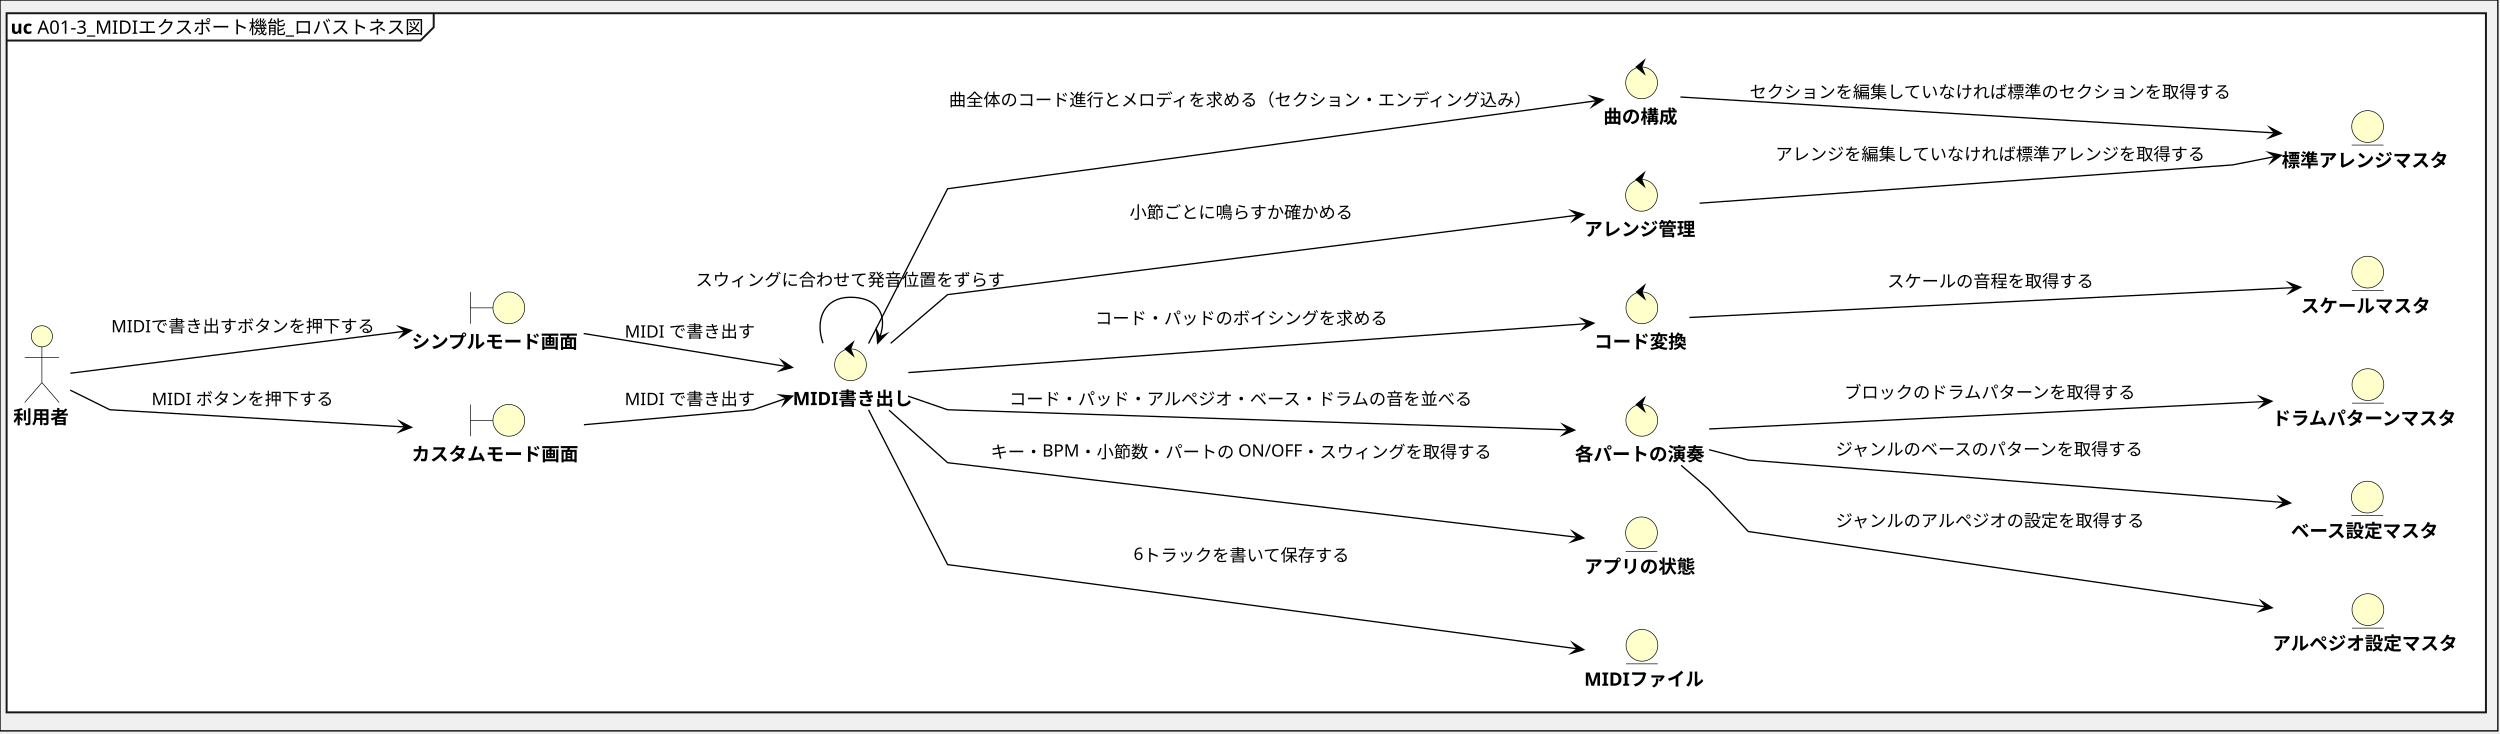
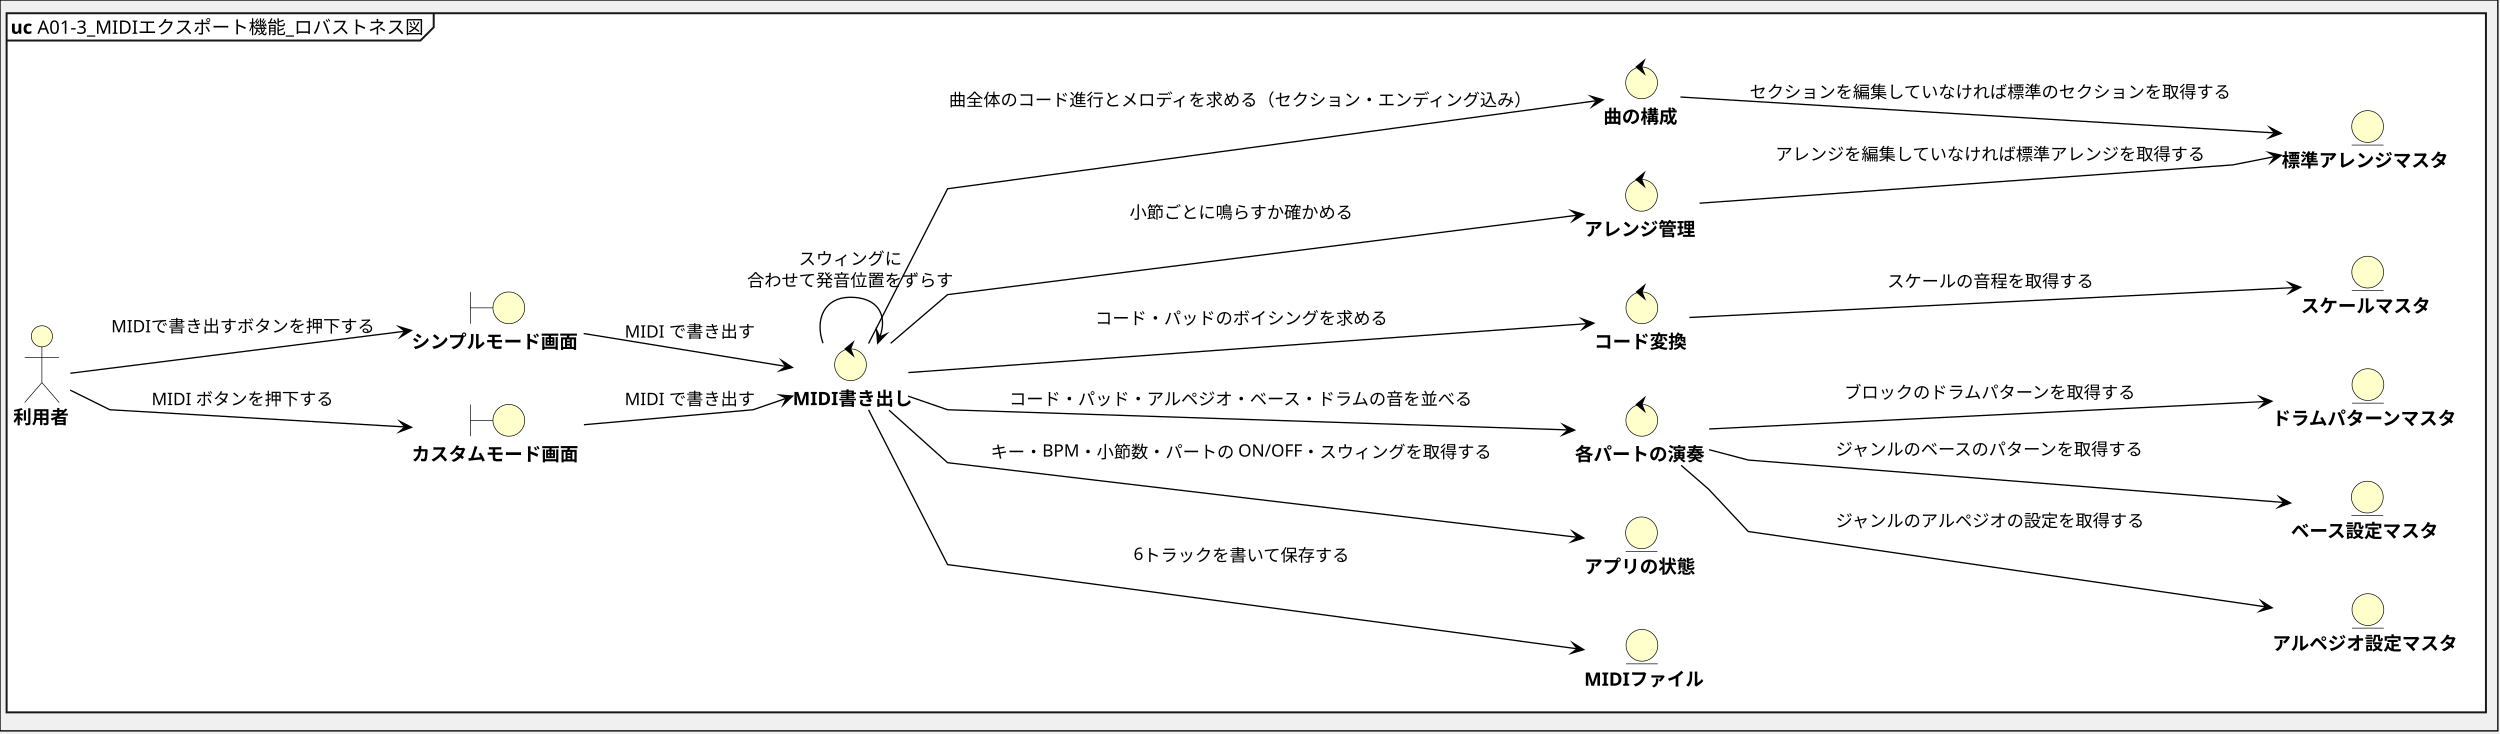
<svg xmlns="http://www.w3.org/2000/svg" version="1.1" data-diagram-type="DESCRIPTION" style="width:1889px;height:554px;background:#FFFFFF;" width="1889px" height="554px" viewBox="0 0 1889 554" zoomAndPan="magnify" preserveAspectRatio="none" contentStyleType="text/css">
  <defs />
  <g font-family="sans-serif" lengthAdjust="spacing">
    <rect x="0" y="0" width="1887.375" height="552.252" fill="none" style="stroke:#000;stroke-width:1;" />
    <rect x="5" y="10" width="1873.375" height="528.252" fill="#FFF" style="stroke:#181818;stroke-width:1.5;" />
    <path d="M327.71,10 L327.71,20.609 L317.71,30.609 L5,30.609" style="stroke:#181818;stroke-width:1.5;" fill="none" />
    <text x="8" y="25.533" fill="#000" font-size="14" textLength="16.338" font-weight="700">uc</text>
    <text x="28.228" y="25.533" fill="#000" font-size="14" textLength="292.482">A01-3_MIDIエクスポート機能_ロバストネス図</text>
    <g class="entity" data-qualified-name="A1" id="ent0001" data-source-line="4">
      <ellipse cx="31.656" cy="254.109" rx="8" ry="8" fill="#FFC" style="stroke:#000;stroke-width:0.5;" />
      <path d="M31.656,262.109 L31.656,289.109 M18.656,270.109 L44.656,270.109 M31.656,289.109 L18.656,304.109 M31.656,289.109 L44.656,304.109" style="stroke:#000;stroke-width:0.5;" fill="none" />
      <text x="10" y="320.143" fill="#000" font-size="14" textLength="43.313" font-weight="700">利用者</text>
    </g>
    <g class="entity" data-qualified-name="B1" id="ent0002" data-source-line="5">
      <path d="M355.469,220.609 L355.469,244.609 M355.469,232.609 L372.469,232.609" style="stroke:#000;stroke-width:0.5;" fill="none" />
      <ellipse cx="384.469" cy="232.609" rx="12" ry="12" fill="#FFC" style="stroke:#000;stroke-width:0.5;" />
      <text x="311" y="263.143" fill="#000" font-size="14" textLength="129.938" font-weight="700">シンプルモード画面</text>
    </g>
    <g class="entity" data-qualified-name="B2" id="ent0003" data-source-line="6">
      <path d="M355.469,305.609 L355.469,329.609 M355.469,317.609 L372.469,317.609" style="stroke:#000;stroke-width:0.5;" fill="none" />
      <ellipse cx="384.469" cy="317.609" rx="12" ry="12" fill="#FFC" style="stroke:#000;stroke-width:0.5;" />
      <text x="311" y="348.143" fill="#000" font-size="14" textLength="129.938" font-weight="700">カスタムモード画面</text>
    </g>
    <g class="entity" data-qualified-name="C1" id="ent0004" data-source-line="7">
      <ellipse cx="642.651" cy="275.609" rx="12" ry="12" fill="#FFC" style="stroke:#000;stroke-width:0.5;" />
      <polygon points="638.651,263.609,644.651,258.609,642.651,263.609,644.651,268.609,638.651,263.609" fill="#000" style="stroke:#000;stroke-width:1;stroke-linejoin:miter;stroke-miterlimit:10;" />
      <text x="599" y="306.143" fill="#000" font-size="14" textLength="87.302" font-weight="700">MIDI書き出し</text>
    </g>
    <g class="entity" data-qualified-name="C2" id="ent0005" data-source-line="8">
      <ellipse cx="1240.375" cy="62.609" rx="12" ry="12" fill="#FFC" style="stroke:#000;stroke-width:0.5;" />
      <polygon points="1236.375,50.609,1242.375,45.609,1240.375,50.609,1242.375,55.609,1236.375,50.609" fill="#000" style="stroke:#000;stroke-width:1;stroke-linejoin:miter;stroke-miterlimit:10;" />
      <text x="1211.5" y="93.143" fill="#000" font-size="14" textLength="57.75" font-weight="700">曲の構成</text>
    </g>
    <g class="entity" data-qualified-name="C3" id="ent0006" data-source-line="9">
      <ellipse cx="1240.313" cy="147.609" rx="12" ry="12" fill="#FFC" style="stroke:#000;stroke-width:0.5;" />
      <polygon points="1236.313,135.609,1242.313,130.609,1240.313,135.609,1242.313,140.609,1236.313,135.609" fill="#000" style="stroke:#000;stroke-width:1;stroke-linejoin:miter;stroke-miterlimit:10;" />
      <text x="1197" y="178.143" fill="#000" font-size="14" textLength="86.625" font-weight="700">アレンジ管理</text>
    </g>
    <g class="entity" data-qualified-name="C4" id="ent0007" data-source-line="10">
      <ellipse cx="1240.594" cy="232.609" rx="12" ry="12" fill="#FFC" style="stroke:#000;stroke-width:0.5;" />
      <polygon points="1236.594,220.609,1242.594,215.609,1240.594,220.609,1242.594,225.609,1236.594,220.609" fill="#000" style="stroke:#000;stroke-width:1;stroke-linejoin:miter;stroke-miterlimit:10;" />
      <text x="1204.5" y="263.143" fill="#000" font-size="14" textLength="72.188" font-weight="700">コード変換</text>
    </g>
    <g class="entity" data-qualified-name="C5" id="ent0008" data-source-line="11">
      <ellipse cx="1240.531" cy="317.609" rx="12" ry="12" fill="#FFC" style="stroke:#000;stroke-width:0.5;" />
      <polygon points="1236.531,305.609,1242.531,300.609,1240.531,305.609,1242.531,310.609,1236.531,305.609" fill="#000" style="stroke:#000;stroke-width:1;stroke-linejoin:miter;stroke-miterlimit:10;" />
      <text x="1190" y="348.143" fill="#000" font-size="14" textLength="101.063" font-weight="700">各パートの演奏</text>
    </g>
    <g class="entity" data-qualified-name="E1" id="ent0009" data-source-line="12">
      <ellipse cx="1240.313" cy="402.609" rx="12" ry="12" fill="#FFC" style="stroke:#000;stroke-width:0.5;" />
      <line x1="1228.313" y1="416.609" x2="1252.313" y2="416.609" style="stroke:#000;stroke-width:0.5;" />
      <text x="1197" y="433.143" fill="#000" font-size="14" textLength="86.625" font-weight="700">アプリの状態</text>
    </g>
    <g class="entity" data-qualified-name="E2" id="ent0010" data-source-line="13">
      <ellipse cx="1788.969" cy="95.609" rx="12" ry="12" fill="#FFC" style="stroke:#000;stroke-width:0.5;" />
      <line x1="1776.969" y1="109.609" x2="1800.969" y2="109.609" style="stroke:#000;stroke-width:0.5;" />
      <text x="1724" y="126.143" fill="#000" font-size="14" textLength="129.938" font-weight="700">標準アレンジマスタ</text>
    </g>
    <g class="entity" data-qualified-name="E3" id="ent0011" data-source-line="14">
      <ellipse cx="1789.031" cy="205.609" rx="12" ry="12" fill="#FFC" style="stroke:#000;stroke-width:0.5;" />
      <line x1="1777.031" y1="219.609" x2="1801.031" y2="219.609" style="stroke:#000;stroke-width:0.5;" />
      <text x="1738.5" y="236.143" fill="#000" font-size="14" textLength="101.063" font-weight="700">スケールマスタ</text>
    </g>
    <g class="entity" data-qualified-name="E4" id="ent0012" data-source-line="15">
      <ellipse cx="1789.188" cy="290.609" rx="12" ry="12" fill="#FFC" style="stroke:#000;stroke-width:0.5;" />
      <line x1="1777.188" y1="304.609" x2="1801.188" y2="304.609" style="stroke:#000;stroke-width:0.5;" />
      <text x="1717" y="321.143" fill="#000" font-size="14" textLength="144.375" font-weight="700">ドラムパターンマスタ</text>
    </g>
    <g class="entity" data-qualified-name="E5" id="ent0013" data-source-line="16">
      <ellipse cx="1788.75" cy="375.609" rx="12" ry="12" fill="#FFC" style="stroke:#000;stroke-width:0.5;" />
      <line x1="1776.75" y1="389.609" x2="1800.75" y2="389.609" style="stroke:#000;stroke-width:0.5;" />
      <text x="1731" y="406.143" fill="#000" font-size="14" textLength="115.5" font-weight="700">ベース設定マスタ</text>
    </g>
    <g class="entity" data-qualified-name="E6" id="ent0014" data-source-line="17">
      <ellipse cx="1789.188" cy="460.609" rx="12" ry="12" fill="#FFC" style="stroke:#000;stroke-width:0.5;" />
      <line x1="1777.188" y1="474.609" x2="1801.188" y2="474.609" style="stroke:#000;stroke-width:0.5;" />
      <text x="1717" y="491.143" fill="#000" font-size="14" textLength="144.375" font-weight="700">アルペジオ設定マスタ</text>
    </g>
    <g class="entity" data-qualified-name="E7" id="ent0015" data-source-line="18">
      <ellipse cx="1240.651" cy="487.609" rx="12" ry="12" fill="#FFC" style="stroke:#000;stroke-width:0.5;" />
      <line x1="1228.651" y1="501.609" x2="1252.651" y2="501.609" style="stroke:#000;stroke-width:0.5;" />
      <text x="1197" y="518.143" fill="#000" font-size="14" textLength="87.302" font-weight="700">MIDIファイル</text>
    </g>
    <g class="link" data-entity-1="ent0001" data-entity-2="ent0002" id="lnk16" data-source-line="20" data-link-type="dependency">
      <path d="M53.15,282.019 C103.12,275.739 227.249,260.162 305.919,250.282" style="stroke:#000;stroke-width:1;" fill="none" id="A1-to-B1" />
      <polygon points="310.88,249.659,301.452,246.812,305.919,250.282,302.449,254.75,310.88,249.659" fill="#000" style="stroke:#000;stroke-width:1;stroke-linejoin:miter;stroke-miterlimit:10;" />
      <text x="84" y="251.104" fill="#000" font-size="13" textLength="196.441">MIDIで書き出すボタンを押下する</text>
    </g>
    <g class="link" data-entity-1="ent0001" data-entity-2="ent0003" id="lnk17" data-source-line="21" data-link-type="dependency">
      <path d="M53.04,294.779 C67.02,301.699 83,309.609 83,309.609 C83,309.609 219.968,317.589 305.928,322.589" style="stroke:#000;stroke-width:1;" fill="none" id="A1-to-B2" />
      <polygon points="310.92,322.879,302.167,318.364,305.928,322.589,301.703,326.35,310.92,322.879" fill="#000" style="stroke:#000;stroke-width:1;stroke-linejoin:miter;stroke-miterlimit:10;" />
      <text x="114.5" y="306.104" fill="#000" font-size="13" textLength="135.053">MIDI ボタンを押下する</text>
    </g>
    <g class="link" data-entity-1="ent0002" data-entity-2="ent0004" id="lnk18" data-source-line="22" data-link-type="dependency">
      <path d="M441.03,252.019 C489.95,259.969 551.095,269.918 593.775,276.848" style="stroke:#000;stroke-width:1;" fill="none" id="B1-to-C1" />
      <polygon points="598.71,277.649,590.467,272.259,593.775,276.848,589.185,280.155,598.71,277.649" fill="#000" style="stroke:#000;stroke-width:1;stroke-linejoin:miter;stroke-miterlimit:10;" />
      <text x="472" y="255.104" fill="#000" font-size="13" textLength="96.053">MIDI で書き出す</text>
    </g>
    <g class="link" data-entity-1="ent0003" data-entity-2="ent0004" id="lnk19" data-source-line="23" data-link-type="dependency">
      <path d="M441.2,320.929 C497.02,315.979 569,309.609 569,309.609 C569,309.609 578.403,306.369 594.183,300.929" style="stroke:#000;stroke-width:1;" fill="none" id="B2-to-C1" />
      <polygon points="598.91,299.299,589.098,298.451,594.183,300.929,591.705,306.014,598.91,299.299" fill="#000" style="stroke:#000;stroke-width:1;stroke-linejoin:miter;stroke-miterlimit:10;" />
      <text x="472" y="306.104" fill="#000" font-size="13" textLength="96.053">MIDI で書き出す</text>
    </g>
    <g class="link" data-entity-1="ent0004" data-entity-2="ent0009" id="lnk20" data-source-line="24" data-link-type="dependency">
      <path d="M671.74,309.929 C692.09,328.179 716,349.609 716,349.609 C716,349.609 1066.665,391.141 1191.695,405.951" style="stroke:#000;stroke-width:1;" fill="none" id="C1-to-E1" />
      <polygon points="1196.66,406.539,1188.193,401.508,1191.695,405.951,1187.252,409.453,1196.66,406.539" fill="#000" style="stroke:#000;stroke-width:1;stroke-linejoin:miter;stroke-miterlimit:10;" />
      <text x="748.5" y="346.104" fill="#000" font-size="13" textLength="379.888">キー・BPM・小節数・パートの ON/OFF・スウィングを取得する</text>
    </g>
    <g class="link" data-entity-1="ent0004" data-entity-2="ent0005" id="lnk21" data-source-line="25" data-link-type="dependency">
      <path d="M656.29,259.549 C677.11,218.779 716,142.609 716,142.609 C716,142.609 1097.665,90.841 1206.395,76.101" style="stroke:#000;stroke-width:1;" fill="none" id="C1-to-C2" />
      <polygon points="1211.35,75.429,1201.894,72.675,1206.395,76.101,1202.969,80.602,1211.35,75.429" fill="#000" style="stroke:#000;stroke-width:1;stroke-linejoin:miter;stroke-miterlimit:10;" />
      <text x="717" y="80.104" fill="#000" font-size="13" textLength="442">曲全体のコード進行とメロディを求める（セクション・エンディング込み）</text>
    </g>
    <g class="link" data-entity-1="ent0005" data-entity-2="ent0010" id="lnk22" data-source-line="26" data-link-type="dependency">
      <path d="M1269.73,73.309 C1353.88,78.399 1599.529,93.228 1718.699,100.428" style="stroke:#000;stroke-width:1;" fill="none" id="C2-to-E2" />
      <polygon points="1723.69,100.729,1714.948,96.194,1718.699,100.428,1714.465,104.179,1723.69,100.729" fill="#000" style="stroke:#000;stroke-width:1;stroke-linejoin:miter;stroke-miterlimit:10;" />
      <text x="1322" y="74.104" fill="#000" font-size="13" textLength="364">セクションを編集していなければ標準のセクションを取得する</text>
    </g>
    <g class="link" data-entity-1="ent0004" data-entity-2="ent0006" id="lnk23" data-source-line="27" data-link-type="dependency">
      <path d="M672.99,259.389 C693.06,242.229 716,222.609 716,222.609 C716,222.609 1066.669,178.395 1191.699,162.635" style="stroke:#000;stroke-width:1;" fill="none" id="C1-to-C3" />
      <polygon points="1196.66,162.009,1187.23,159.166,1191.699,162.635,1188.231,167.104,1196.66,162.009" fill="#000" style="stroke:#000;stroke-width:1;stroke-linejoin:miter;stroke-miterlimit:10;" />
      <text x="853.5" y="165.104" fill="#000" font-size="13" textLength="169">小節ごとに鳴らすか確かめる</text>
    </g>
    <g class="link" data-entity-1="ent0006" data-entity-2="ent0010" id="lnk24" data-source-line="28" data-link-type="dependency">
      <path d="M1284.22,153.539 C1395.72,145.529 1687,124.609 1687,124.609 C1687,124.609 1698.925,122.252 1718.845,118.302" style="stroke:#000;stroke-width:1;" fill="none" id="C3-to-E2" />
      <polygon points="1723.75,117.329,1714.144,115.156,1718.845,118.302,1715.7,123.004,1723.75,117.329" fill="#000" style="stroke:#000;stroke-width:1;stroke-linejoin:miter;stroke-miterlimit:10;" />
      <text x="1341.5" y="121.104" fill="#000" font-size="13" textLength="325">アレンジを編集していなければ標準アレンジを取得する</text>
    </g>
    <g class="link" data-entity-1="ent0004" data-entity-2="ent0007" id="lnk25" data-source-line="29" data-link-type="dependency">
      <path d="M686.36,281.519 C798.86,273.399 1096.023,251.959 1199.323,244.509" style="stroke:#000;stroke-width:1;" fill="none" id="C1-to-C4" />
      <polygon points="1204.31,244.149,1195.046,240.807,1199.323,244.509,1195.621,248.786,1204.31,244.149" fill="#000" style="stroke:#000;stroke-width:1;stroke-linejoin:miter;stroke-miterlimit:10;" />
      <text x="827.5" y="245.104" fill="#000" font-size="13" textLength="221">コード・パッドのボイシングを求める</text>
    </g>
    <g class="link" data-entity-1="ent0007" data-entity-2="ent0011" id="lnk26" data-source-line="30" data-link-type="dependency">
      <path d="M1276.52,239.879 C1370.63,235.229 1624.286,222.696 1733.406,217.306" style="stroke:#000;stroke-width:1;" fill="none" id="C4-to-E3" />
      <polygon points="1738.4,217.059,1729.214,213.508,1733.406,217.306,1729.608,221.499,1738.4,217.059" fill="#000" style="stroke:#000;stroke-width:1;stroke-linejoin:miter;stroke-miterlimit:10;" />
      <text x="1426" y="217.104" fill="#000" font-size="13" textLength="156">スケールの音程を取得する</text>
    </g>
    <g class="link" data-entity-1="ent0004" data-entity-2="ent0008" id="lnk27" data-source-line="31" data-link-type="dependency">
      <path d="M686.09,299.299 C701.87,304.739 716,309.609 716,309.609 C716,309.609 1054.103,320.587 1184.783,324.837" style="stroke:#000;stroke-width:1;" fill="none" id="C1-to-C5" />
      <polygon points="1189.78,324.999,1180.915,320.709,1184.783,324.837,1180.655,328.705,1189.78,324.999" fill="#000" style="stroke:#000;stroke-width:1;stroke-linejoin:miter;stroke-miterlimit:10;" />
      <text x="762.5" y="306.104" fill="#000" font-size="13" textLength="351">コード・パッド・アルペジオ・ベース・ドラムの音を並べる</text>
    </g>
    <g class="link" data-entity-1="ent0008" data-entity-2="ent0012" id="lnk28" data-source-line="32" data-link-type="dependency">
      <path d="M1291.45,324.139 C1388.81,319.329 1599.266,308.936 1711.646,303.386" style="stroke:#000;stroke-width:1;" fill="none" id="C5-to-E4" />
      <polygon points="1716.64,303.139,1707.454,299.588,1711.646,303.386,1707.848,307.578,1716.64,303.139" fill="#000" style="stroke:#000;stroke-width:1;stroke-linejoin:miter;stroke-miterlimit:10;" />
      <text x="1393.5" y="301.104" fill="#000" font-size="13" textLength="221">ブロックのドラムパターンを取得する</text>
    </g>
    <g class="link" data-entity-1="ent0008" data-entity-2="ent0013" id="lnk29" data-source-line="33" data-link-type="dependency">
      <path d="M1291.4,339.789 C1307.37,344.009 1321,347.609 1321,347.609 C1321,347.609 1601.046,369.794 1725.756,379.674" style="stroke:#000;stroke-width:1;" fill="none" id="C5-to-E5" />
      <polygon points="1730.74,380.069,1722.084,375.371,1725.756,379.674,1721.452,383.346,1730.74,380.069" fill="#000" style="stroke:#000;stroke-width:1;stroke-linejoin:miter;stroke-miterlimit:10;" />
      <text x="1387" y="344.104" fill="#000" font-size="13" textLength="234">ジャンルのベースのパターンを取得する</text>
    </g>
    <g class="link" data-entity-1="ent0008" data-entity-2="ent0014" id="lnk30" data-source-line="34" data-link-type="dependency">
      <path d="M1270.29,351.619 C1281.18,361.079 1291,369.609 1291,369.609 C1291,369.609 1321,401.609 1321,401.609 C1321,401.609 1581.142,439.489 1711.872,458.529" style="stroke:#000;stroke-width:1;" fill="none" id="C5-to-E6" />
      <polygon points="1716.82,459.249,1708.49,453.994,1711.872,458.529,1707.337,461.911,1716.82,459.249" fill="#000" style="stroke:#000;stroke-width:1;stroke-linejoin:miter;stroke-miterlimit:10;" />
      <text x="1387" y="398.104" fill="#000" font-size="13" textLength="234">ジャンルのアルペジオの設定を取得する</text>
    </g>
    <g class="link" data-entity-1="ent0004" data-entity-2="ent0004" id="lnk31" data-source-line="35" data-link-type="dependency">
      <path d="M621.86,259.329 C615.6,241.839 622.48,224.609 642.5,224.609 C662.52,224.609 671.085,237.132 664.825,254.622" style="stroke:#000;stroke-width:1;" fill="none" id="C1-to-C1" />
      <polygon points="663.14,259.329,669.939,252.204,664.825,254.622,662.407,249.508,663.14,259.329" fill="#000" style="stroke:#000;stroke-width:1;stroke-linejoin:miter;stroke-miterlimit:10;" />
-       <text x="525.5" y="216.104" fill="#000" font-size="13" textLength="234">スウィングに合わせて発音位置をずらす</text>
+       <text x="603.5" y="200.104" fill="#000" font-size="13" textLength="78">スウィングに</text>
+       <text x="564.5" y="216.456" fill="#000" font-size="13" textLength="156">合わせて発音位置をずらす</text>
    </g>
    <g class="link" data-entity-1="ent0004" data-entity-2="ent0015" id="lnk32" data-source-line="36" data-link-type="dependency">
      <path d="M656.29,309.669 C677.11,350.439 716,426.609 716,426.609 C716,426.609 1066.674,473.497 1191.704,490.217" style="stroke:#000;stroke-width:1;" fill="none" id="C1-to-E7" />
      <polygon points="1196.66,490.879,1188.27,485.722,1191.704,490.217,1187.209,493.651,1196.66,490.879" fill="#000" style="stroke:#000;stroke-width:1;stroke-linejoin:miter;stroke-miterlimit:10;" />
      <text x="856.5" y="423.104" fill="#000" font-size="13" textLength="163.23">6トラックを書いて保存する</text>
    </g>
  </g>
</svg>
